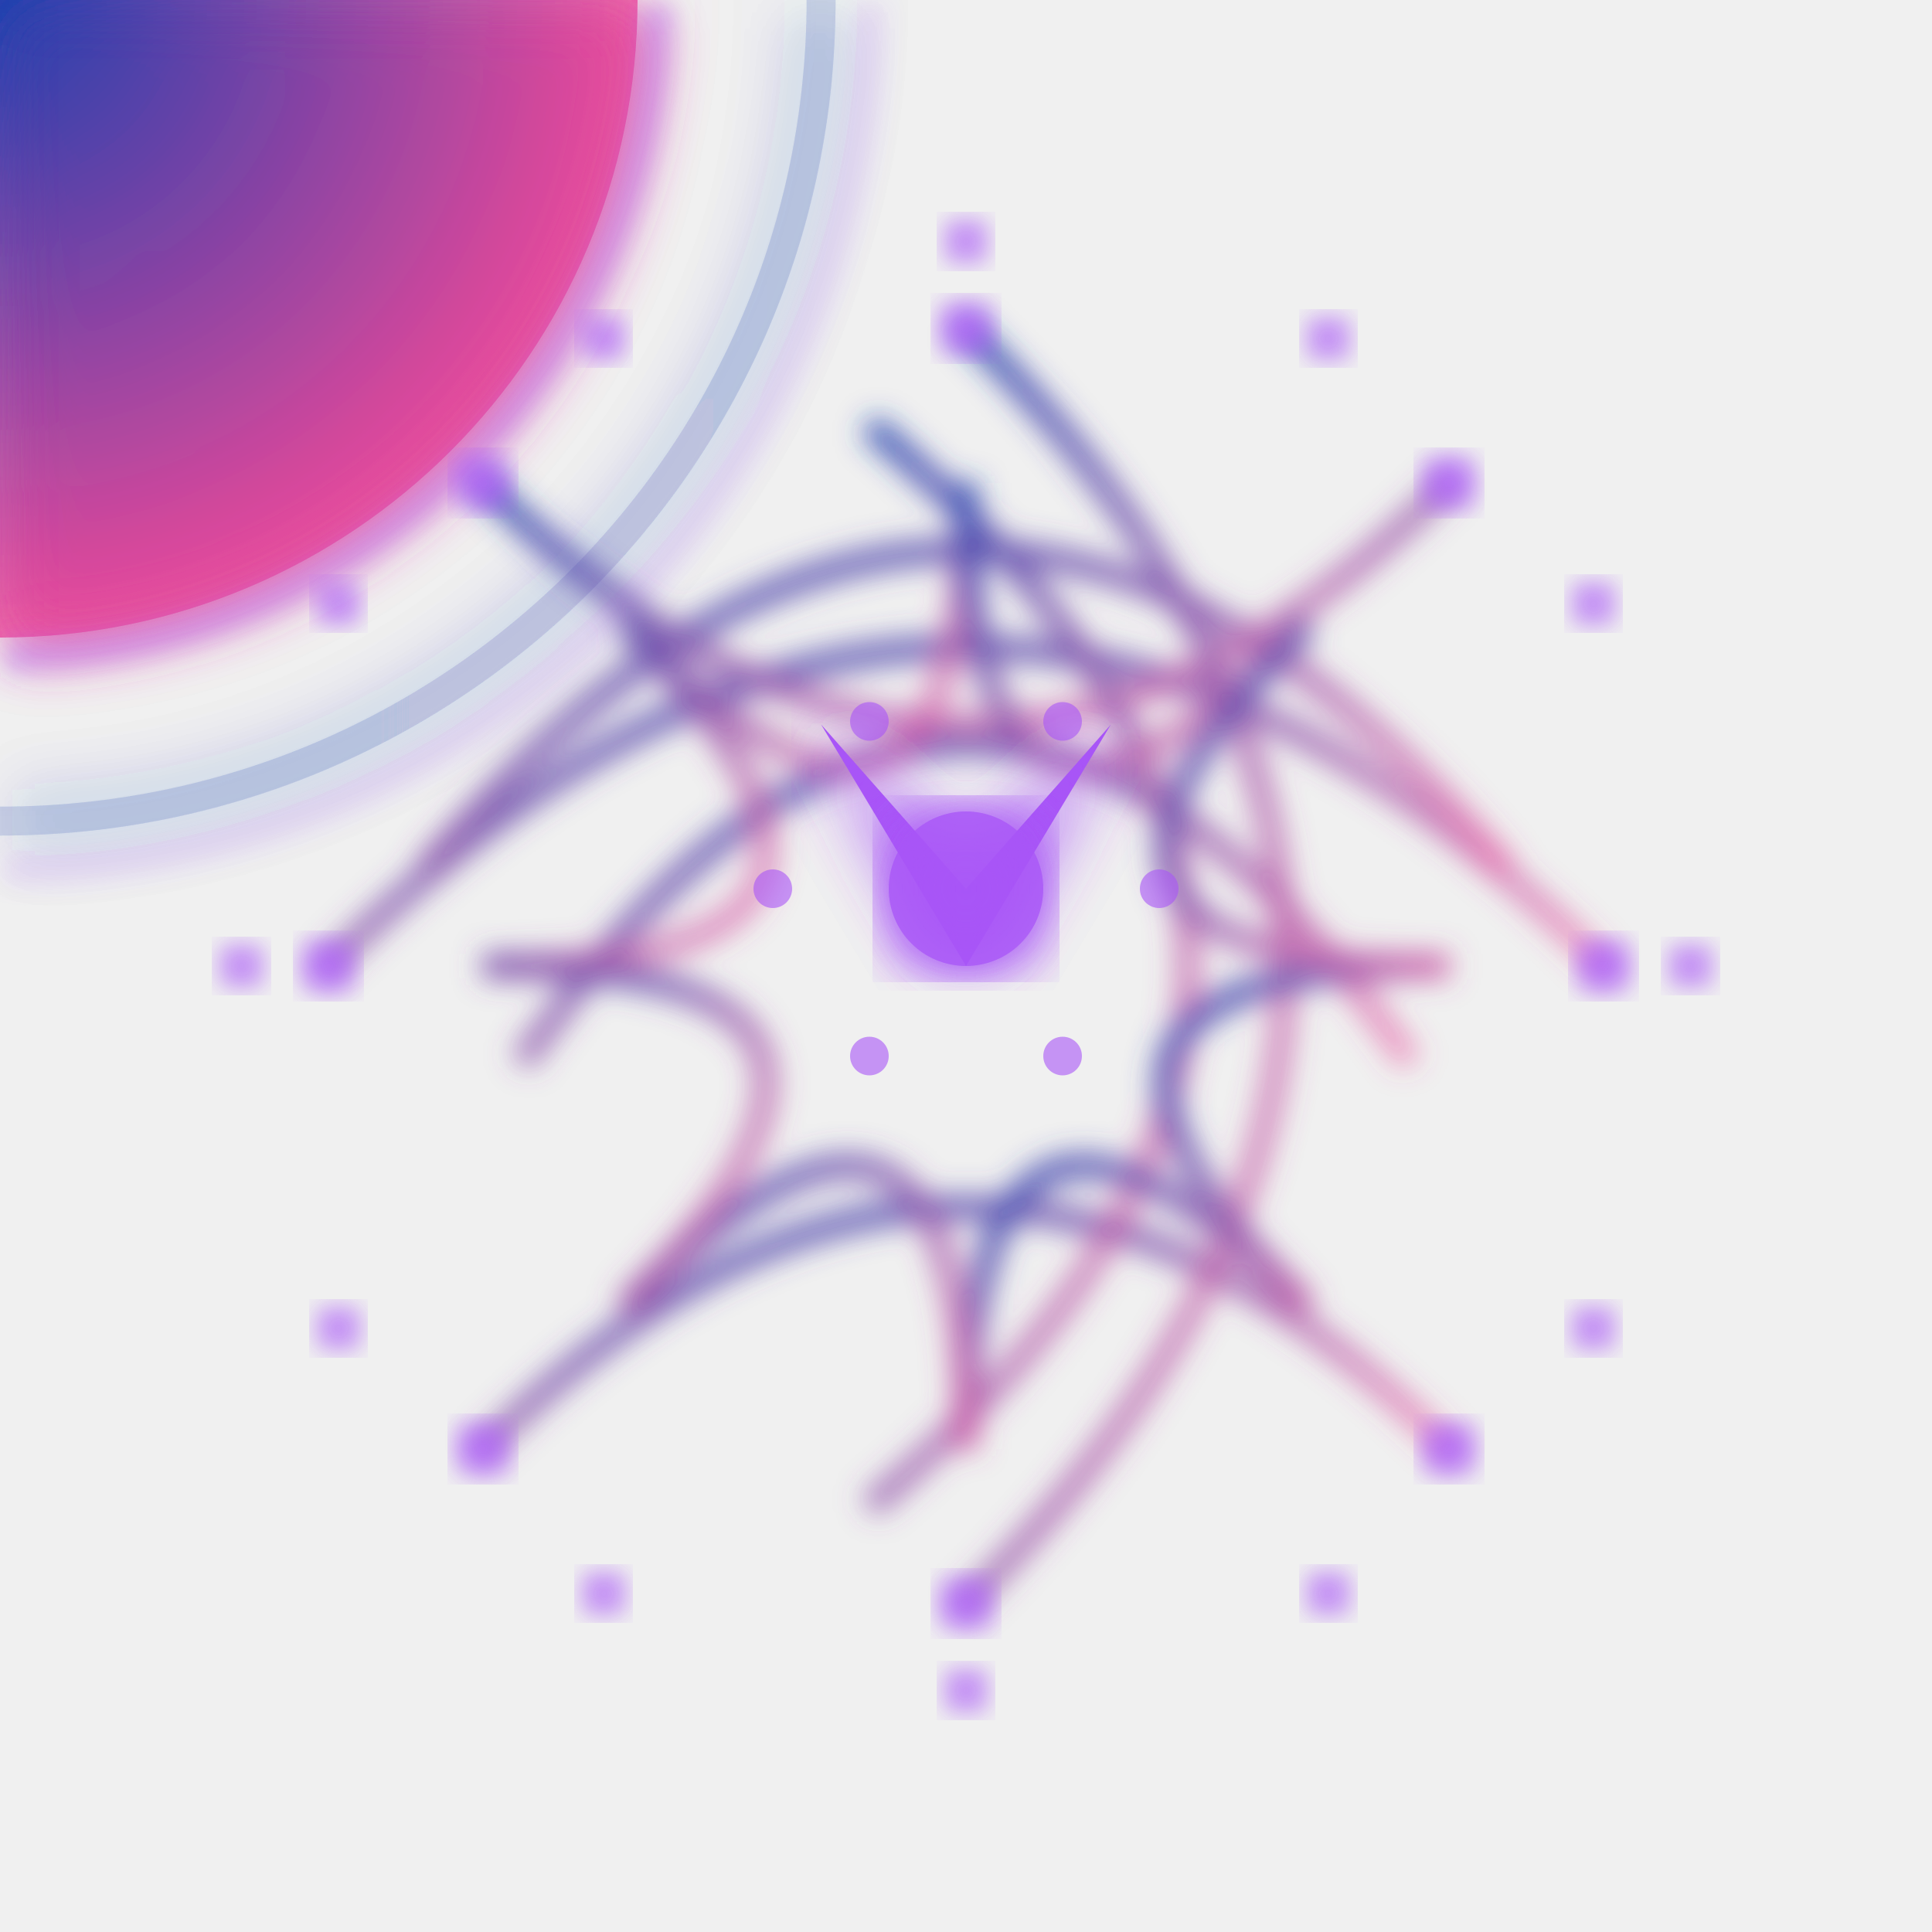
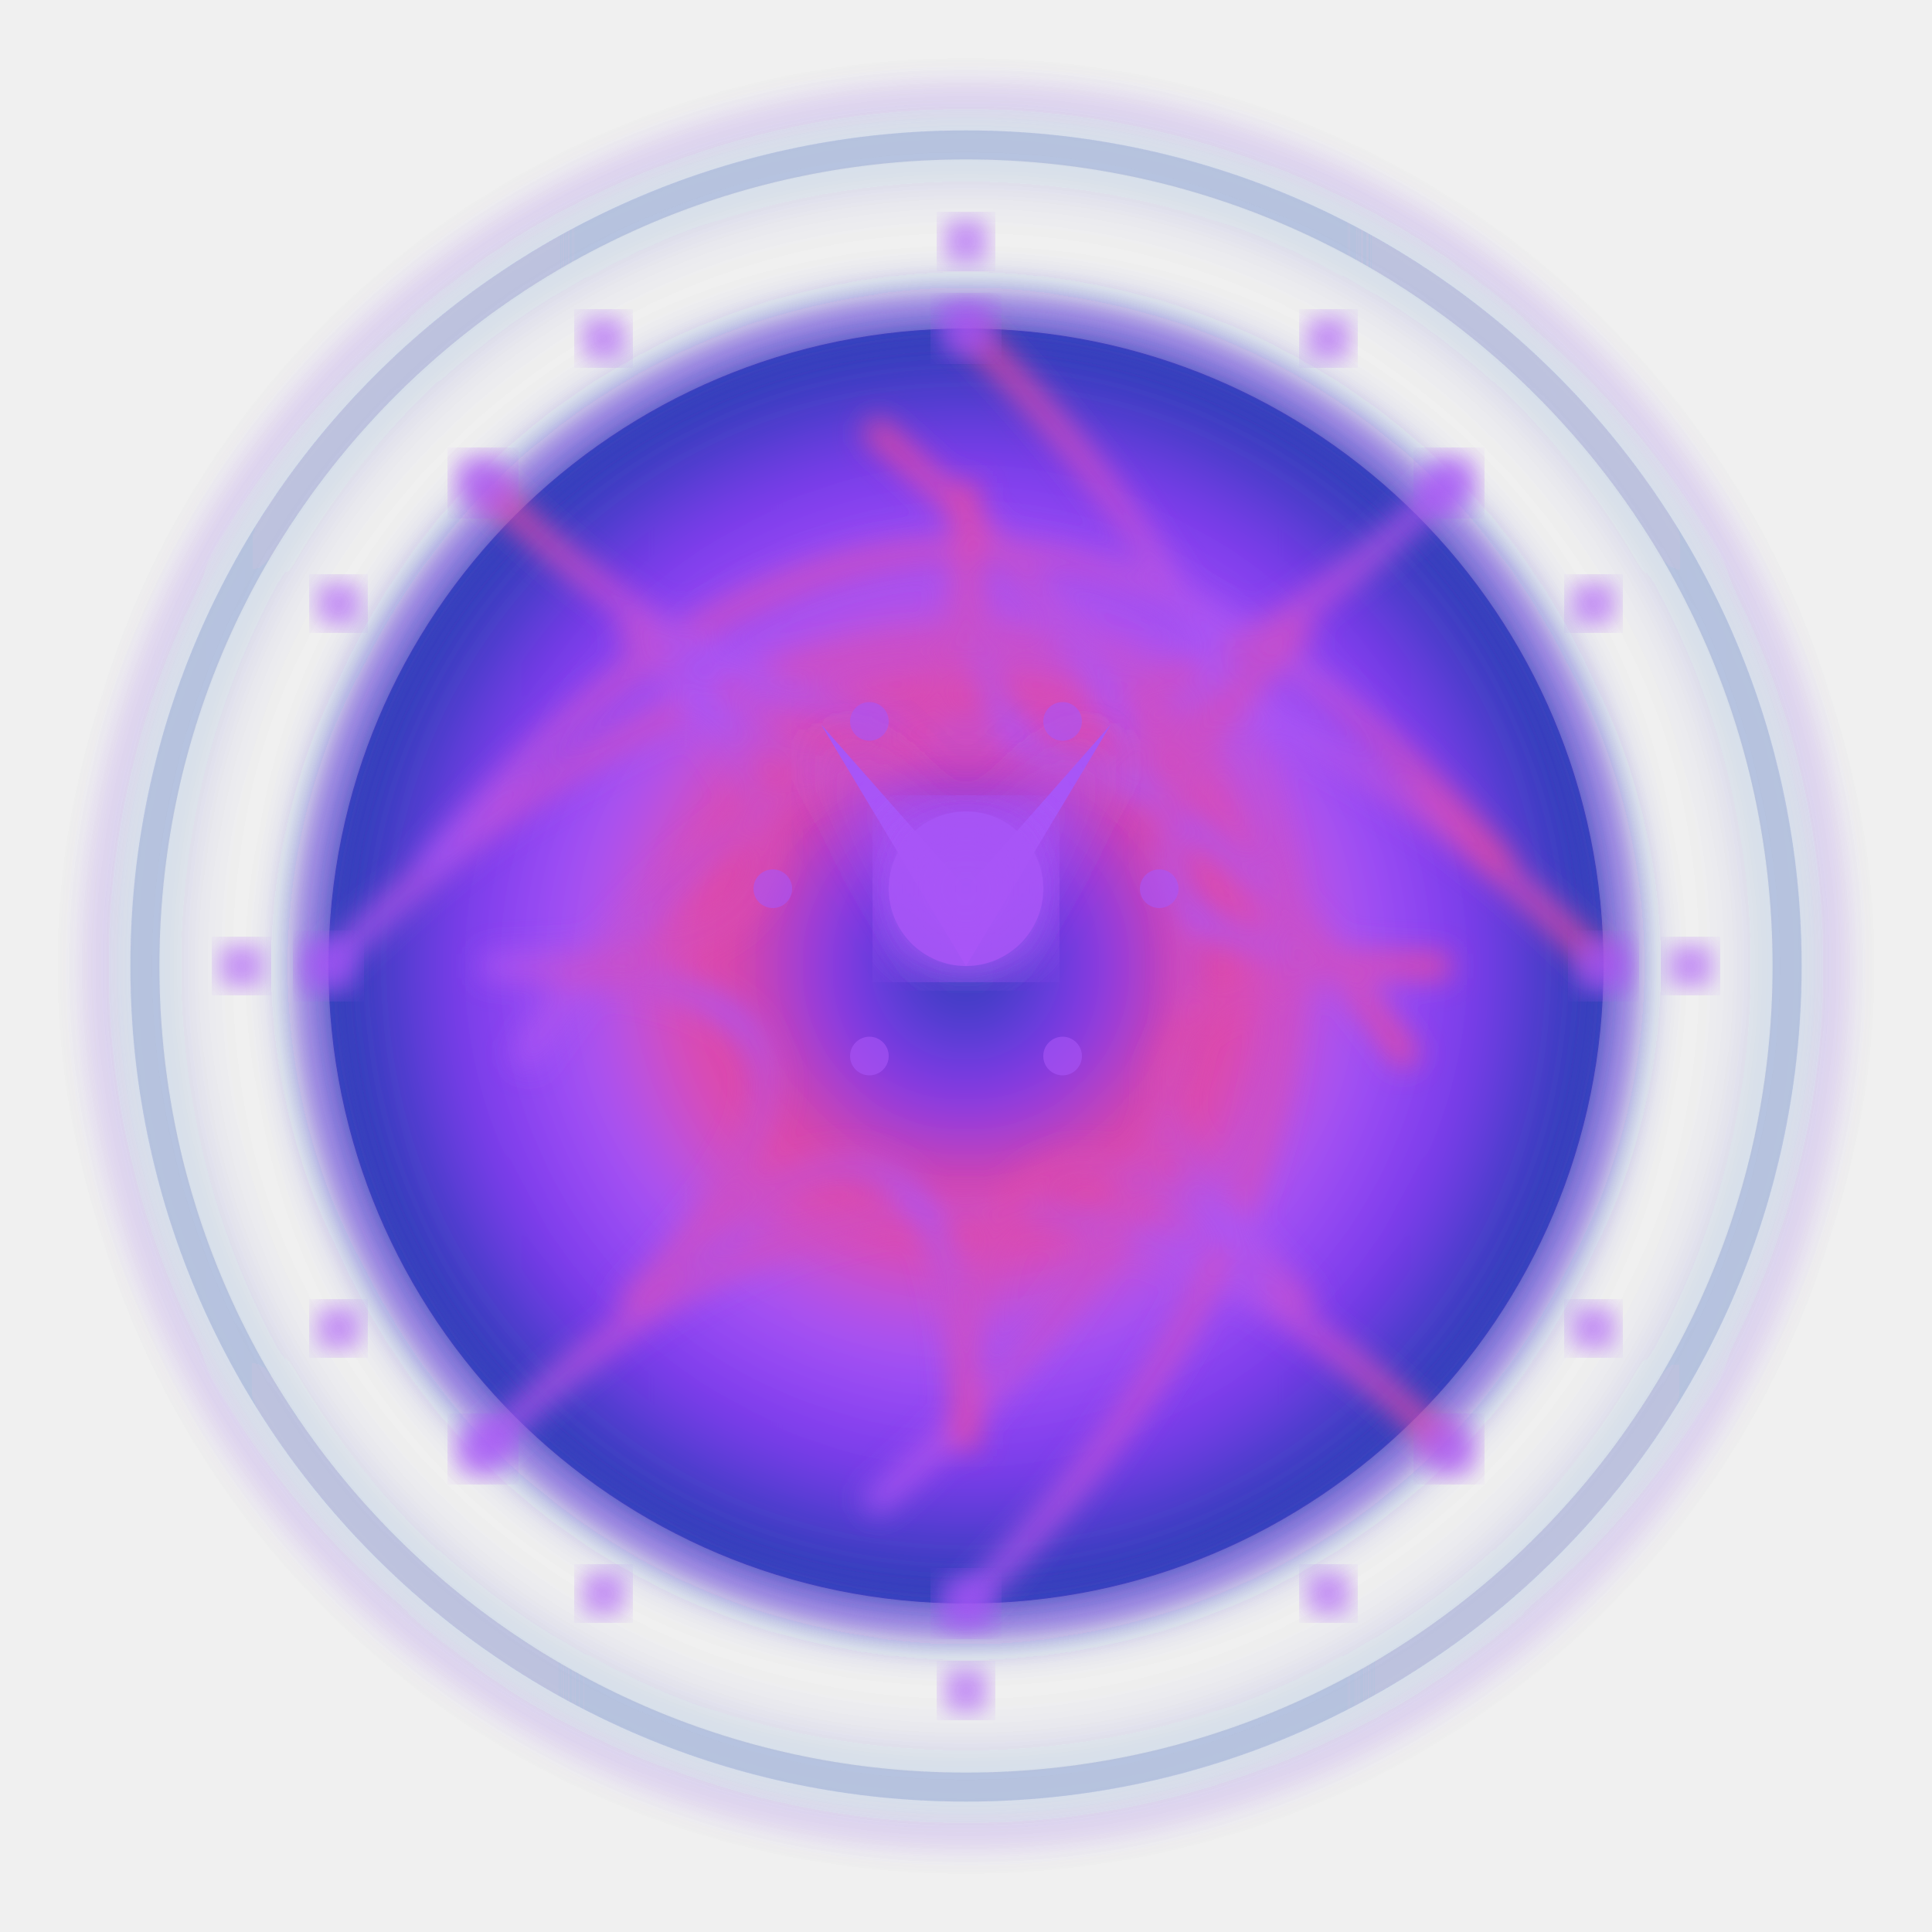
<svg xmlns="http://www.w3.org/2000/svg" baseProfile="full" height="200" version="1.1" viewBox="0 0 200 200" width="200">
  <defs>
    <radialGradient cx="50%" cy="50%" id="advancedMoonGradient-power" r="50%">
-       <stop offset="0%" stop-color="#1e40af" stop-opacity="1.0" />
-       <stop offset="100%" stop-color="#ec4899" stop-opacity="0.8" />
+       <stop offset="0%" stop-color="#1e40af" />
+       <stop offset="20%" stop-color="#7c3aed" />
+       <stop offset="40%" stop-color="#ec4899" />
+       <stop offset="60%" stop-color="#a855f7" />
+       <stop offset="80%" stop-color="#7c3aed" />
+       <stop offset="100%" stop-color="#1e40af" />
    </radialGradient>
    <radialGradient cx="50%" cy="50%" id="borderGradient-power" r="50%">
      <stop offset="0%" stop-color="#a855f7" stop-opacity="0.8" />
      <stop offset="100%" stop-color="#1e40af" stop-opacity="0.2" />
    </radialGradient>
    <filter id="mainGlow-power">
      <feGaussianBlur in="SourceGraphic" stdDeviation="3.6" />
      <feMerge>
        <feMergeNode in="SourceGraphic" />
        <feMergeNode />
        <feMergeNode />
      </feMerge>
    </filter>
    <filter id="detailGlow-power">
      <feGaussianBlur in="SourceGraphic" stdDeviation="1.5" />
    </filter>
-     <filter id="turbulence-power">
-       <feTurbulence baseFrequency="0.02" numOctaves="3" seed="1" stitchTiles="stitch" type="fractalNoise" />
-       <feDisplacementMap in="SourceGraphic" in2="SourceGraphic" scale="8" />
-     </filter>
-     <mask id="depthMask-power">
-       <circle cx="0" cy="0" fill="white" r="45%" />
-     </mask>
    <linearGradient id="neuralGradient-power" x1="0%" x2="100%" y1="0%" y2="100%">
-       <stop offset="0%" stop-color="#1e40af" stop-opacity="1.0" />
-       <stop offset="100%" stop-color="#ec4899" stop-opacity="0.6" />
+       <stop offset="0%" stop-color="#ec4899" />
+       <stop offset="50%" stop-color="#a855f7" />
+       <stop offset="100%" stop-color="#ec4899" />
    </linearGradient>
  </defs>
-   <circle cx="0" cy="0" fill="none" filter="url(#mainGlow-power)" opacity="0.9" r="85" stroke="url(#borderGradient-power)" stroke-width="3">
+   <circle cx="100" cy="100" fill="none" filter="url(#mainGlow-power)" opacity="0.9" r="85" stroke="url(#borderGradient-power)" stroke-width="3">
    <animate attributeName="opacity" dur="2.667s" repeatCount="indefinite" values="0.9;0.27;0.9" />
  </circle>
-   <circle cx="0" cy="0" fill="none" filter="url(#detailGlow-power)" opacity="0.4" r="90" stroke="#a855f7" stroke-width="1">
+   <circle cx="100" cy="100" fill="none" filter="url(#detailGlow-power)" opacity="0.4" r="90" stroke="#a855f7" stroke-width="1">
    <animate attributeName="r" dur="2.0s" repeatCount="indefinite" values="90;100;90" />
  </circle>
-   <circle cx="0" cy="0" fill="url(#advancedMoonGradient-power)" filter="url(#mainGlow-power)" r="66">
+   <circle cx="100" cy="100" fill="url(#advancedMoonGradient-power)" filter="url(#mainGlow-power)" r="66">
    <animate attributeName="r" dur="1.667s" repeatCount="indefinite" values="66;71.28;66" />
  </circle>
-   <circle cx="0" cy="0" fill="none" filter="url(#detailGlow-power)" opacity="0.6" r="68" stroke="#a855f7" stroke-width="2" />
+   <circle cx="100" cy="100" fill="none" filter="url(#detailGlow-power)" opacity="0.6" r="68" stroke="#a855f7" stroke-width="2" />
  <g fill="none" filter="url(#detailGlow-power)" opacity="0.9" stroke="url(#neuralGradient-power)" stroke-width="2.5">
    <path d="M34 100 Q100 34 166 100">
      <animate attributeName="stroke-dashoffset" begin="0.0s" dur="3.333s" repeatCount="indefinite" values="0;-200;0" />
      <animate attributeName="opacity" begin="0.0s" dur="2.667s" repeatCount="indefinite" values="0.9;0.4;0.9" />
    </path>
    <path d="M44 90 Q100 24 156 90">
      <animate attributeName="stroke-dashoffset" begin="0.3s" dur="3.333s" repeatCount="indefinite" values="0;-200;0" />
      <animate attributeName="opacity" begin="0.2s" dur="2.667s" repeatCount="indefinite" values="0.9;0.4;0.9" />
    </path>
    <path d="M54 110 Q100 44 146 110">
      <animate attributeName="stroke-dashoffset" begin="0.6s" dur="3.333s" repeatCount="indefinite" values="0;-200;0" />
      <animate attributeName="opacity" begin="0.4s" dur="2.667s" repeatCount="indefinite" values="0.9;0.4;0.9" />
    </path>
    <path d="M50 50 Q100 100 150 50">
      <animate attributeName="stroke-dashoffset" begin="0.9s" dur="3.333s" repeatCount="indefinite" values="0;-200;0" />
      <animate attributeName="opacity" begin="0.6s" dur="2.667s" repeatCount="indefinite" values="0.9;0.4;0.9" />
    </path>
    <path d="M50 150 Q100 100 150 150">
      <animate attributeName="stroke-dashoffset" begin="1.2s" dur="3.333s" repeatCount="indefinite" values="0;-200;0" />
      <animate attributeName="opacity" begin="0.8s" dur="2.667s" repeatCount="indefinite" values="0.9;0.4;0.9" />
    </path>
    <path d="M100 34 Q166 100 100 166">
      <animate attributeName="stroke-dashoffset" begin="1.5s" dur="3.333s" repeatCount="indefinite" values="0;-200;0" />
      <animate attributeName="opacity" begin="1.0s" dur="2.667s" repeatCount="indefinite" values="0.9;0.4;0.9" />
    </path>
    <path d="M90 44 Q156 100 90 156">
      <animate attributeName="stroke-dashoffset" begin="1.8s" dur="3.333s" repeatCount="indefinite" values="0;-200;0" />
      <animate attributeName="opacity" begin="1.2s" dur="2.667s" repeatCount="indefinite" values="0.9;0.4;0.9" />
    </path>
    <path d="M150.0 100.0 Q100 100 135.355 135.355">
      <animate attributeName="stroke-dashoffset" begin="2.1s" dur="3.333s" repeatCount="indefinite" values="0;-200;0" />
      <animate attributeName="opacity" begin="1.4s" dur="2.667s" repeatCount="indefinite" values="0.9;0.4;0.9" />
    </path>
    <path d="M135.355 135.355 Q100 100 100.0 150.0">
      <animate attributeName="stroke-dashoffset" begin="2.4s" dur="3.333s" repeatCount="indefinite" values="0;-200;0" />
      <animate attributeName="opacity" begin="1.6s" dur="2.667s" repeatCount="indefinite" values="0.9;0.4;0.9" />
    </path>
    <path d="M100.0 150.0 Q100 100 64.645 135.355">
      <animate attributeName="stroke-dashoffset" begin="2.7s" dur="3.333s" repeatCount="indefinite" values="0;-200;0" />
      <animate attributeName="opacity" begin="1.8s" dur="2.667s" repeatCount="indefinite" values="0.9;0.4;0.9" />
    </path>
    <path d="M64.645 135.355 Q100 100 50.0 100.0">
      <animate attributeName="stroke-dashoffset" begin="3.0s" dur="3.333s" repeatCount="indefinite" values="0;-200;0" />
      <animate attributeName="opacity" begin="2.0s" dur="2.667s" repeatCount="indefinite" values="0.9;0.4;0.9" />
    </path>
    <path d="M50.0 100.0 Q100 100 64.645 64.645">
      <animate attributeName="stroke-dashoffset" begin="3.3s" dur="3.333s" repeatCount="indefinite" values="0;-200;0" />
      <animate attributeName="opacity" begin="2.2s" dur="2.667s" repeatCount="indefinite" values="0.9;0.4;0.9" />
    </path>
    <path d="M64.645 64.645 Q100 100 100 50.0">
      <animate attributeName="stroke-dashoffset" begin="3.6s" dur="3.333s" repeatCount="indefinite" values="0;-200;0" />
      <animate attributeName="opacity" begin="2.4s" dur="2.667s" repeatCount="indefinite" values="0.9;0.4;0.9" />
    </path>
    <path d="M100 50.0 Q100 100 135.355 64.645">
      <animate attributeName="stroke-dashoffset" begin="3.9s" dur="3.333s" repeatCount="indefinite" values="0;-200;0" />
      <animate attributeName="opacity" begin="2.6s" dur="2.667s" repeatCount="indefinite" values="0.9;0.4;0.9" />
    </path>
    <path d="M135.355 64.645 Q100 100 150.0 100">
      <animate attributeName="stroke-dashoffset" begin="4.2s" dur="3.333s" repeatCount="indefinite" values="0;-200;0" />
      <animate attributeName="opacity" begin="2.8s" dur="2.667s" repeatCount="indefinite" values="0.9;0.4;0.9" />
    </path>
  </g>
  <circle cx="34" cy="100" fill="#a855f7" filter="url(#detailGlow-power)" opacity="0.8" r="3">
    <animate attributeName="opacity" begin="0.0s" dur="1.333s" repeatCount="indefinite" values="0.8;1.0;0.8" />
  </circle>
  <circle cx="166" cy="100" fill="#a855f7" filter="url(#detailGlow-power)" opacity="0.8" r="3">
    <animate attributeName="opacity" begin="0.2s" dur="1.333s" repeatCount="indefinite" values="0.8;1.0;0.8" />
  </circle>
  <circle cx="100" cy="34" fill="#a855f7" filter="url(#detailGlow-power)" opacity="0.8" r="3">
    <animate attributeName="opacity" begin="0.4s" dur="1.333s" repeatCount="indefinite" values="0.8;1.0;0.8" />
  </circle>
  <circle cx="100" cy="166" fill="#a855f7" filter="url(#detailGlow-power)" opacity="0.8" r="3">
    <animate attributeName="opacity" begin="0.6s" dur="1.333s" repeatCount="indefinite" values="0.8;1.0;0.8" />
  </circle>
  <circle cx="50" cy="50" fill="#a855f7" filter="url(#detailGlow-power)" opacity="0.8" r="3">
    <animate attributeName="opacity" begin="0.8s" dur="1.333s" repeatCount="indefinite" values="0.8;1.0;0.8" />
  </circle>
  <circle cx="150" cy="50" fill="#a855f7" filter="url(#detailGlow-power)" opacity="0.8" r="3">
    <animate attributeName="opacity" begin="1.0s" dur="1.333s" repeatCount="indefinite" values="0.8;1.0;0.8" />
  </circle>
  <circle cx="50" cy="150" fill="#a855f7" filter="url(#detailGlow-power)" opacity="0.8" r="3">
    <animate attributeName="opacity" begin="1.2s" dur="1.333s" repeatCount="indefinite" values="0.8;1.0;0.8" />
  </circle>
  <circle cx="150" cy="150" fill="#a855f7" filter="url(#detailGlow-power)" opacity="0.8" r="3">
    <animate attributeName="opacity" begin="1.4s" dur="1.333s" repeatCount="indefinite" values="0.8;1.0;0.8" />
  </circle>
  <g>
    <path d="M85 75 L100 92 L115 75 L100 100 Z" fill="#a855f7" filter="url(#mainGlow-power)">
      <animate attributeName="opacity" dur="1.333s" repeatCount="indefinite" values="0.9;1.0;0.9" />
    </path>
    <circle cx="100" cy="92" fill="#a855f7" filter="url(#mainGlow-power)" opacity="0.9" r="8">
      <animate attributeName="r" dur="1.667s" repeatCount="indefinite" values="8;12;8" />
    </circle>
    <g>
      <circle cx="120.0" cy="92.0" fill="#a855f7" opacity="0.6" r="2">
        <animate attributeName="opacity" begin="0.0s" dur="2.0s" repeatCount="indefinite" values="0.6;1.0;0.6" />
      </circle>
      <circle cx="110.0" cy="109.321" fill="#a855f7" opacity="0.6" r="2">
        <animate attributeName="opacity" begin="0.3s" dur="2.0s" repeatCount="indefinite" values="0.6;1.0;0.6" />
      </circle>
      <circle cx="90.0" cy="109.321" fill="#a855f7" opacity="0.6" r="2">
        <animate attributeName="opacity" begin="0.6s" dur="2.0s" repeatCount="indefinite" values="0.6;1.0;0.6" />
      </circle>
      <circle cx="80.0" cy="92.0" fill="#a855f7" opacity="0.6" r="2">
        <animate attributeName="opacity" begin="0.9s" dur="2.0s" repeatCount="indefinite" values="0.6;1.0;0.6" />
      </circle>
      <circle cx="90" cy="74.679" fill="#a855f7" opacity="0.6" r="2">
        <animate attributeName="opacity" begin="1.2s" dur="2.0s" repeatCount="indefinite" values="0.6;1.0;0.6" />
      </circle>
      <circle cx="110.0" cy="74.679" fill="#a855f7" opacity="0.6" r="2">
        <animate attributeName="opacity" begin="1.5s" dur="2.0s" repeatCount="indefinite" values="0.6;1.0;0.6" />
      </circle>
    </g>
  </g>
  <circle cx="175.0" cy="100.0" fill="#a855f7" filter="url(#detailGlow-power)" opacity="0.7" r="2.5">
    <animate attributeName="opacity" begin="0.0s" dur="1.667s" repeatCount="indefinite" values="0.7;1.0;0.7" />
    <animate attributeName="cx" begin="0.0s" dur="2.667s" repeatCount="indefinite" values="175.0;179.33;175.0" />
    <animate attributeName="cy" begin="0.0s" dur="2.667s" repeatCount="indefinite" values="100.0;102.5;100.0" />
  </circle>
  <circle cx="164.952" cy="137.5" fill="#a855f7" filter="url(#detailGlow-power)" opacity="0.7" r="2.5">
    <animate attributeName="opacity" begin="0.2s" dur="1.667s" repeatCount="indefinite" values="0.7;1.0;0.7" />
    <animate attributeName="cx" begin="0.1s" dur="2.667s" repeatCount="indefinite" values="164.952;167.452;164.952" />
    <animate attributeName="cy" begin="0.1s" dur="2.667s" repeatCount="indefinite" values="137.5;141.83;137.5" />
  </circle>
  <circle cx="137.5" cy="164.952" fill="#a855f7" filter="url(#detailGlow-power)" opacity="0.7" r="2.5">
    <animate attributeName="opacity" begin="0.4s" dur="1.667s" repeatCount="indefinite" values="0.7;1.0;0.7" />
    <animate attributeName="cx" begin="0.2s" dur="2.667s" repeatCount="indefinite" values="137.5;137.5;137.5" />
    <animate attributeName="cy" begin="0.2s" dur="2.667s" repeatCount="indefinite" values="164.952;169.952;164.952" />
  </circle>
  <circle cx="100.0" cy="175.0" fill="#a855f7" filter="url(#detailGlow-power)" opacity="0.7" r="2.5">
    <animate attributeName="opacity" begin="0.6s" dur="1.667s" repeatCount="indefinite" values="0.7;1.0;0.7" />
    <animate attributeName="cx" begin="0.3s" dur="2.667s" repeatCount="indefinite" values="100.0;97.5;100.0" />
    <animate attributeName="cy" begin="0.3s" dur="2.667s" repeatCount="indefinite" values="175.0;179.33;175.0" />
  </circle>
  <circle cx="62.5" cy="164.952" fill="#a855f7" filter="url(#detailGlow-power)" opacity="0.7" r="2.5">
    <animate attributeName="opacity" begin="0.8s" dur="1.667s" repeatCount="indefinite" values="0.7;1.0;0.7" />
    <animate attributeName="cx" begin="0.4s" dur="2.667s" repeatCount="indefinite" values="62.5;58.17;62.5" />
    <animate attributeName="cy" begin="0.4s" dur="2.667s" repeatCount="indefinite" values="164.952;167.452;164.952" />
  </circle>
  <circle cx="35.048" cy="137.5" fill="#a855f7" filter="url(#detailGlow-power)" opacity="0.7" r="2.5">
    <animate attributeName="opacity" begin="1.0s" dur="1.667s" repeatCount="indefinite" values="0.7;1.0;0.7" />
    <animate attributeName="cx" begin="0.5s" dur="2.667s" repeatCount="indefinite" values="35.048;30.048;35.048" />
    <animate attributeName="cy" begin="0.5s" dur="2.667s" repeatCount="indefinite" values="137.5;137.5;137.5" />
  </circle>
  <circle cx="25.0" cy="100" fill="#a855f7" filter="url(#detailGlow-power)" opacity="0.7" r="2.5">
    <animate attributeName="opacity" begin="1.2s" dur="1.667s" repeatCount="indefinite" values="0.7;1.0;0.7" />
    <animate attributeName="cx" begin="0.6s" dur="2.667s" repeatCount="indefinite" values="25.0;20.67;25.0" />
    <animate attributeName="cy" begin="0.6s" dur="2.667s" repeatCount="indefinite" values="100;97.5;100" />
  </circle>
  <circle cx="35.048" cy="62.5" fill="#a855f7" filter="url(#detailGlow-power)" opacity="0.7" r="2.5">
    <animate attributeName="opacity" begin="1.4s" dur="1.667s" repeatCount="indefinite" values="0.7;1.0;0.7" />
    <animate attributeName="cx" begin="0.7s" dur="2.667s" repeatCount="indefinite" values="35.048;32.548;35.048" />
    <animate attributeName="cy" begin="0.7s" dur="2.667s" repeatCount="indefinite" values="62.5;58.17;62.5" />
  </circle>
  <circle cx="62.5" cy="35.048" fill="#a855f7" filter="url(#detailGlow-power)" opacity="0.7" r="2.5">
    <animate attributeName="opacity" begin="1.6s" dur="1.667s" repeatCount="indefinite" values="0.7;1.0;0.7" />
    <animate attributeName="cx" begin="0.8s" dur="2.667s" repeatCount="indefinite" values="62.5;62.5;62.5" />
    <animate attributeName="cy" begin="0.8s" dur="2.667s" repeatCount="indefinite" values="35.048;30.048;35.048" />
  </circle>
  <circle cx="100" cy="25.0" fill="#a855f7" filter="url(#detailGlow-power)" opacity="0.7" r="2.5">
    <animate attributeName="opacity" begin="1.8s" dur="1.667s" repeatCount="indefinite" values="0.7;1.0;0.7" />
    <animate attributeName="cx" begin="0.9s" dur="2.667s" repeatCount="indefinite" values="100;102.5;100" />
    <animate attributeName="cy" begin="0.9s" dur="2.667s" repeatCount="indefinite" values="25.0;20.67;25.0" />
  </circle>
  <circle cx="137.5" cy="35.048" fill="#a855f7" filter="url(#detailGlow-power)" opacity="0.7" r="2.5">
    <animate attributeName="opacity" begin="2.0s" dur="1.667s" repeatCount="indefinite" values="0.7;1.0;0.7" />
    <animate attributeName="cx" begin="1.0s" dur="2.667s" repeatCount="indefinite" values="137.5;141.83;137.5" />
    <animate attributeName="cy" begin="1.0s" dur="2.667s" repeatCount="indefinite" values="35.048;32.548;35.048" />
  </circle>
  <circle cx="164.952" cy="62.5" fill="#a855f7" filter="url(#detailGlow-power)" opacity="0.7" r="2.5">
    <animate attributeName="opacity" begin="2.2s" dur="1.667s" repeatCount="indefinite" values="0.7;1.0;0.7" />
    <animate attributeName="cx" begin="1.1s" dur="2.667s" repeatCount="indefinite" values="164.952;169.952;164.952" />
    <animate attributeName="cy" begin="1.1s" dur="2.667s" repeatCount="indefinite" values="62.5;62.5;62.5" />
  </circle>
</svg>
